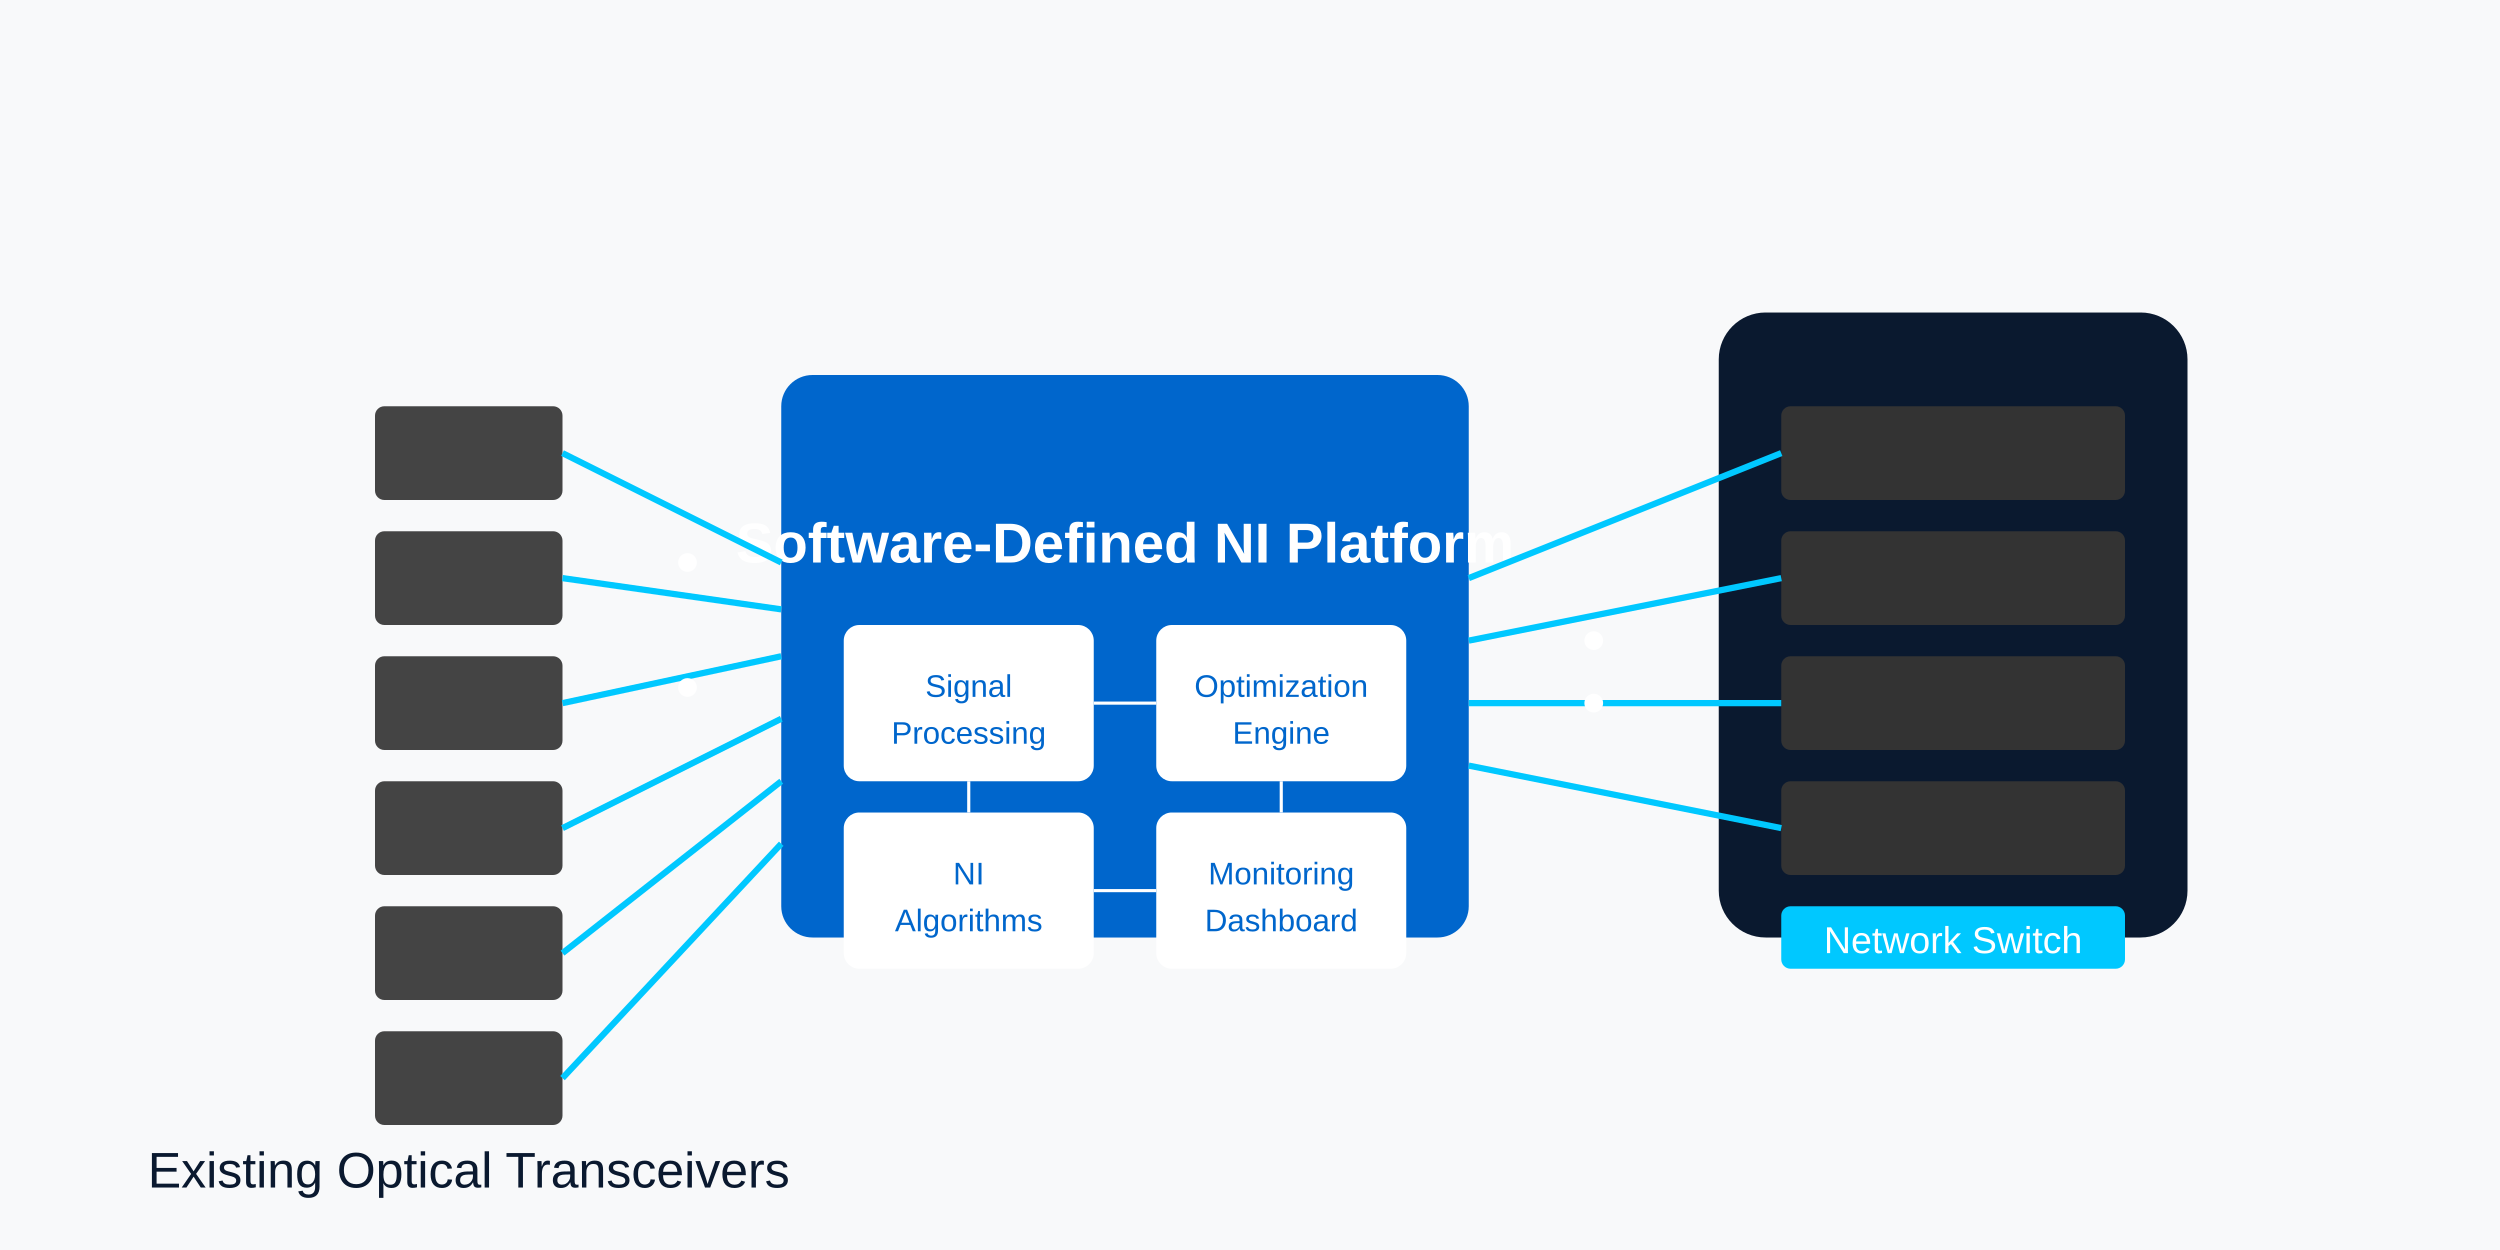
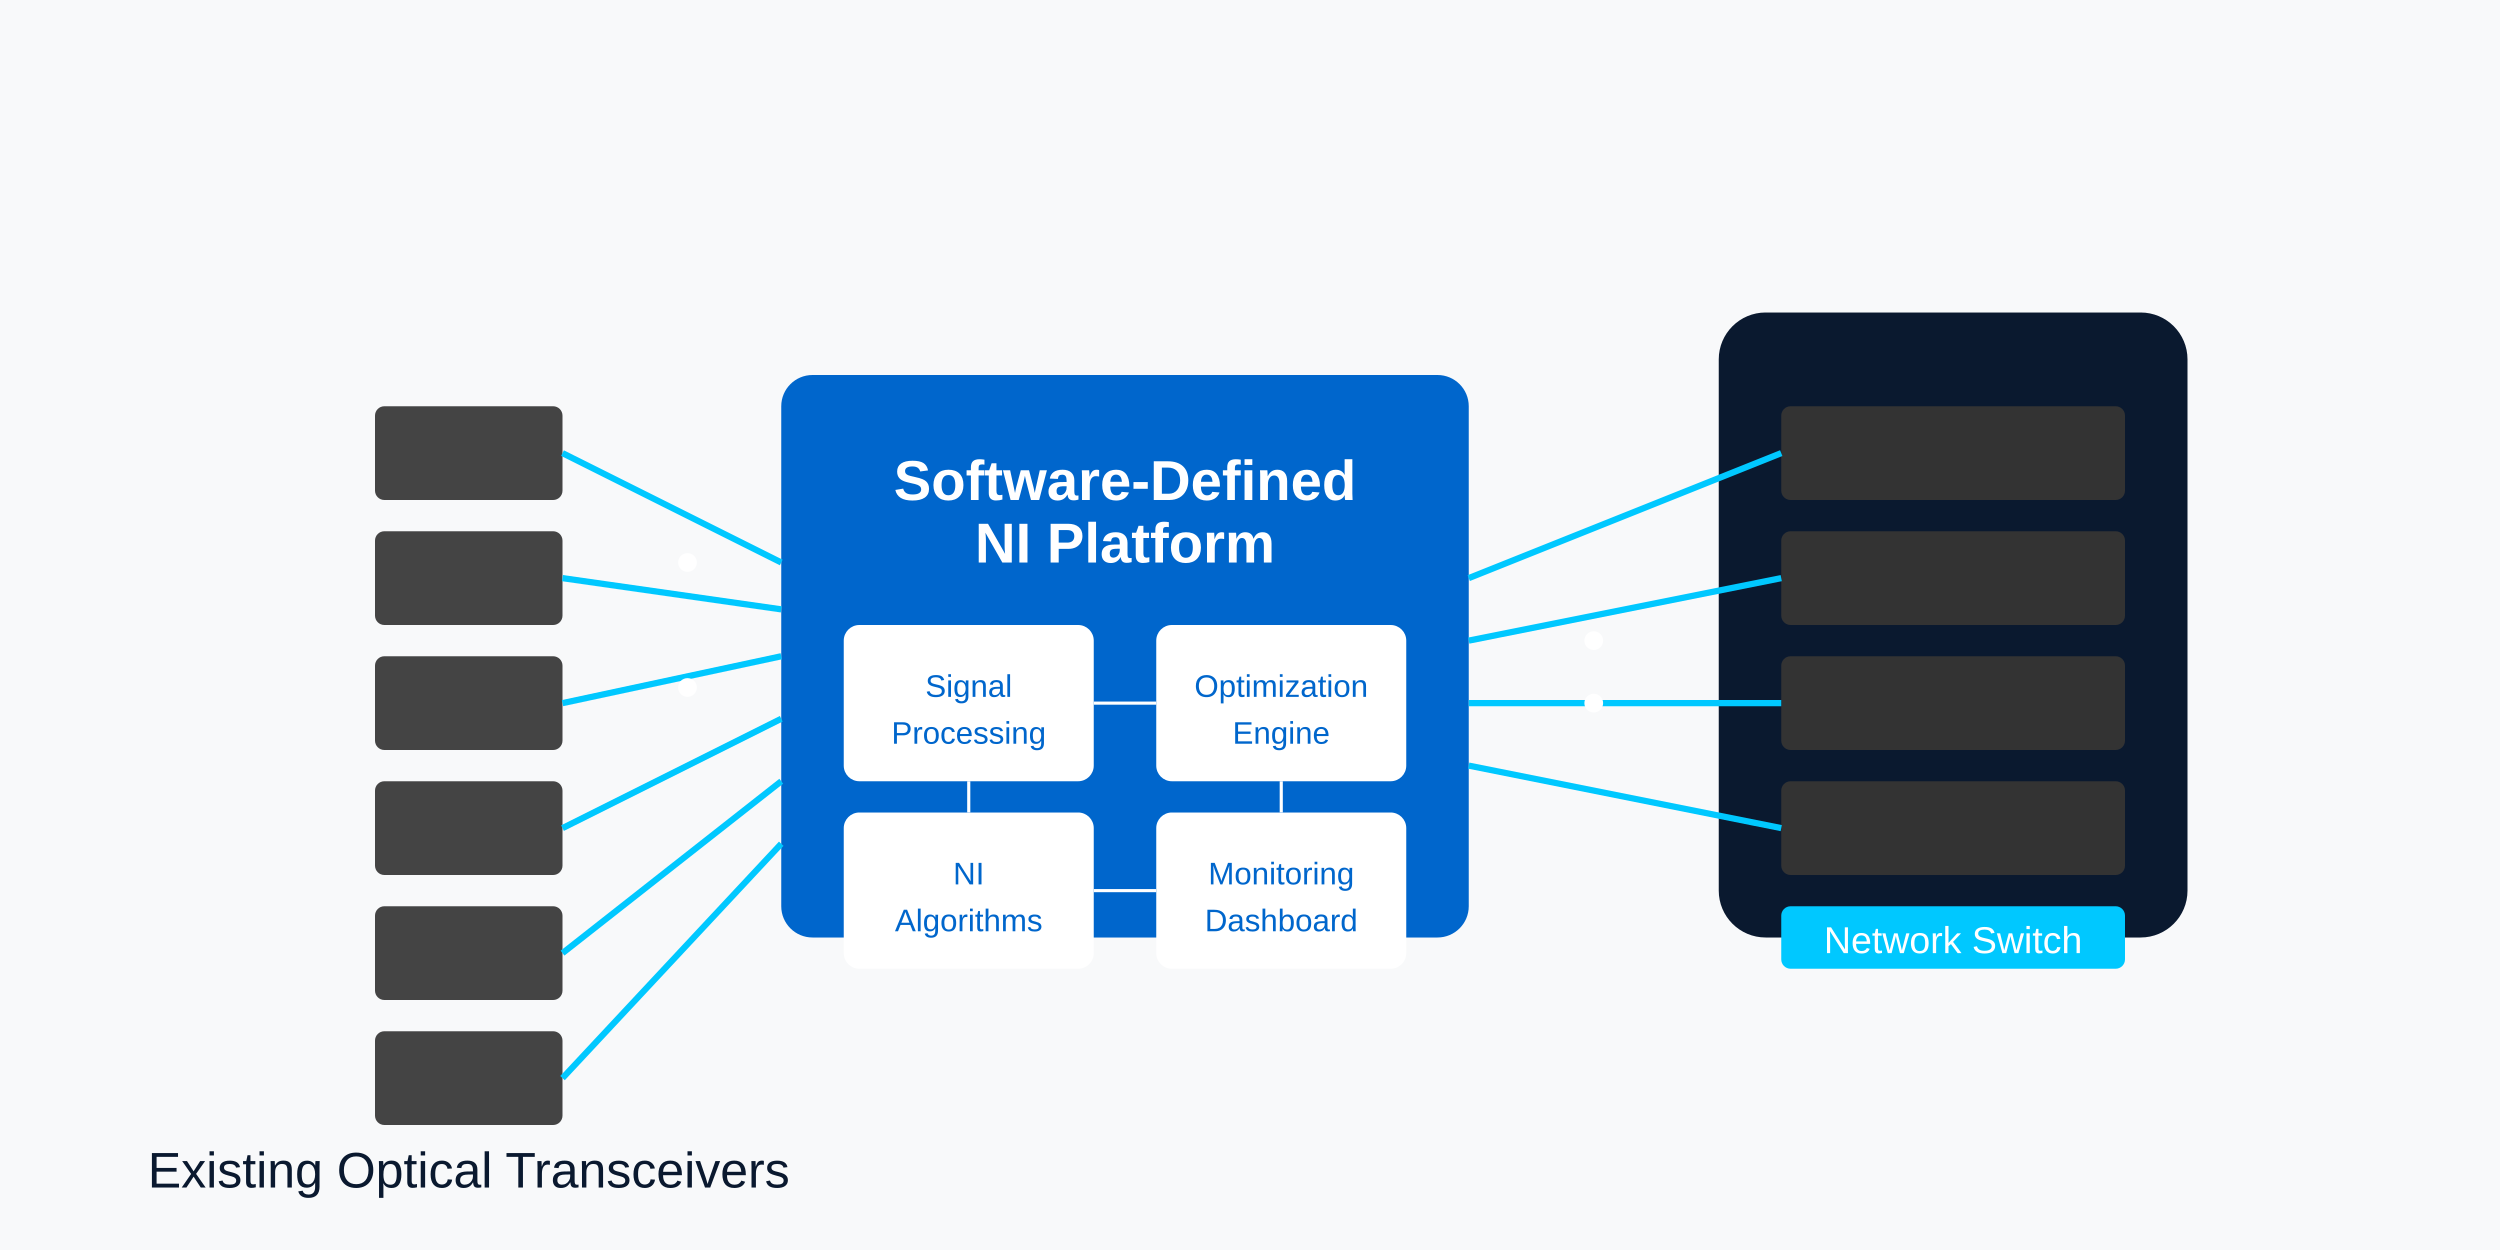
<svg xmlns="http://www.w3.org/2000/svg" viewBox="0 0 800 400">
  <rect width="800" height="400" fill="#f8f9fa" rx="0" ry="0" />
  <rect x="550" y="100" width="150" height="200" rx="15" ry="15" fill="#0a192f" />
  <rect x="570" y="130" width="110" height="30" fill="#333" rx="3" ry="3" />
  <rect x="570" y="170" width="110" height="30" fill="#333" rx="3" ry="3" />
  <rect x="570" y="210" width="110" height="30" fill="#333" rx="3" ry="3" />
  <rect x="570" y="250" width="110" height="30" fill="#333" rx="3" ry="3" />
  <rect x="570" y="290" width="110" height="20" fill="#00c8ff" rx="3" ry="3" />
  <text x="625" y="305" font-family="Arial" font-size="12" fill="white" text-anchor="middle">Network Switch</text>
  <rect x="250" y="120" width="220" height="180" rx="10" ry="10" fill="#0066cc" />
-   <text x="360" y="180" font-family="Arial" font-size="18" fill="white" text-anchor="middle" font-weight="bold">Software-Defined NI Platform</text>
+   <text x="360" y="160" font-family="Arial" font-size="18" fill="white" text-anchor="middle" font-weight="bold">Software-Defined</text>
+   <text x="360" y="180" font-family="Arial" font-size="18" fill="white" text-anchor="middle" font-weight="bold">NI Platform</text>
  <rect x="270" y="200" width="80" height="50" fill="white" rx="5" ry="5" />
  <text x="310" y="223" font-family="Arial" font-size="10" fill="#0066cc" text-anchor="middle">Signal</text>
  <text x="310" y="238" font-family="Arial" font-size="10" fill="#0066cc" text-anchor="middle">Processing</text>
  <rect x="270" y="260" width="80" height="50" fill="white" rx="5" ry="5" />
  <text x="310" y="283" font-family="Arial" font-size="10" fill="#0066cc" text-anchor="middle">NI</text>
  <text x="310" y="298" font-family="Arial" font-size="10" fill="#0066cc" text-anchor="middle">Algorithms</text>
  <rect x="370" y="200" width="80" height="50" fill="white" rx="5" ry="5" />
  <text x="410" y="223" font-family="Arial" font-size="10" fill="#0066cc" text-anchor="middle">Optimization</text>
  <text x="410" y="238" font-family="Arial" font-size="10" fill="#0066cc" text-anchor="middle">Engine</text>
  <rect x="370" y="260" width="80" height="50" fill="white" rx="5" ry="5" />
  <text x="410" y="283" font-family="Arial" font-size="10" fill="#0066cc" text-anchor="middle">Monitoring</text>
  <text x="410" y="298" font-family="Arial" font-size="10" fill="#0066cc" text-anchor="middle">Dashboard</text>
  <line x1="350" y1="225" x2="370" y2="225" stroke="#fff" stroke-width="1" />
  <line x1="350" y1="285" x2="370" y2="285" stroke="#fff" stroke-width="1" />
  <line x1="310" y1="250" x2="310" y2="260" stroke="#fff" stroke-width="1" />
  <line x1="410" y1="250" x2="410" y2="260" stroke="#fff" stroke-width="1" />
  <rect x="120" y="130" width="60" height="30" fill="#444" rx="3" ry="3" />
  <rect x="120" y="170" width="60" height="30" fill="#444" rx="3" ry="3" />
  <rect x="120" y="210" width="60" height="30" fill="#444" rx="3" ry="3" />
  <rect x="120" y="250" width="60" height="30" fill="#444" rx="3" ry="3" />
  <rect x="120" y="290" width="60" height="30" fill="#444" rx="3" ry="3" />
  <rect x="120" y="330" width="60" height="30" fill="#444" rx="3" ry="3" />
  <line x1="180" y1="145" x2="250" y2="180" stroke="#00c8ff" stroke-width="2" />
  <line x1="180" y1="185" x2="250" y2="195" stroke="#00c8ff" stroke-width="2" />
  <line x1="180" y1="225" x2="250" y2="210" stroke="#00c8ff" stroke-width="2" />
  <line x1="180" y1="265" x2="250" y2="230" stroke="#00c8ff" stroke-width="2" />
  <line x1="180" y1="305" x2="250" y2="250" stroke="#00c8ff" stroke-width="2" />
  <line x1="180" y1="345" x2="250" y2="270" stroke="#00c8ff" stroke-width="2" />
  <line x1="470" y1="185" x2="570" y2="145" stroke="#00c8ff" stroke-width="2" />
  <line x1="470" y1="205" x2="570" y2="185" stroke="#00c8ff" stroke-width="2" />
  <line x1="470" y1="225" x2="570" y2="225" stroke="#00c8ff" stroke-width="2" />
  <line x1="470" y1="245" x2="570" y2="265" stroke="#00c8ff" stroke-width="2" />
  <circle cx="220" cy="180" r="3" fill="#fff">
    <animate attributeName="cx" from="180" to="250" dur="2s" repeatCount="indefinite" />
  </circle>
  <circle cx="220" cy="220" r="3" fill="#fff">
    <animate attributeName="cx" from="180" to="250" dur="3s" repeatCount="indefinite" />
  </circle>
  <circle cx="510" cy="205" r="3" fill="#fff">
    <animate attributeName="cx" from="470" to="570" dur="2s" repeatCount="indefinite" />
  </circle>
  <circle cx="510" cy="225" r="3" fill="#fff">
    <animate attributeName="cx" from="470" to="570" dur="2.5s" repeatCount="indefinite" />
  </circle>
  <text x="150" y="380" font-family="Arial" font-size="16" fill="#0a192f" text-anchor="middle">Existing Optical Transceivers</text>
</svg>
